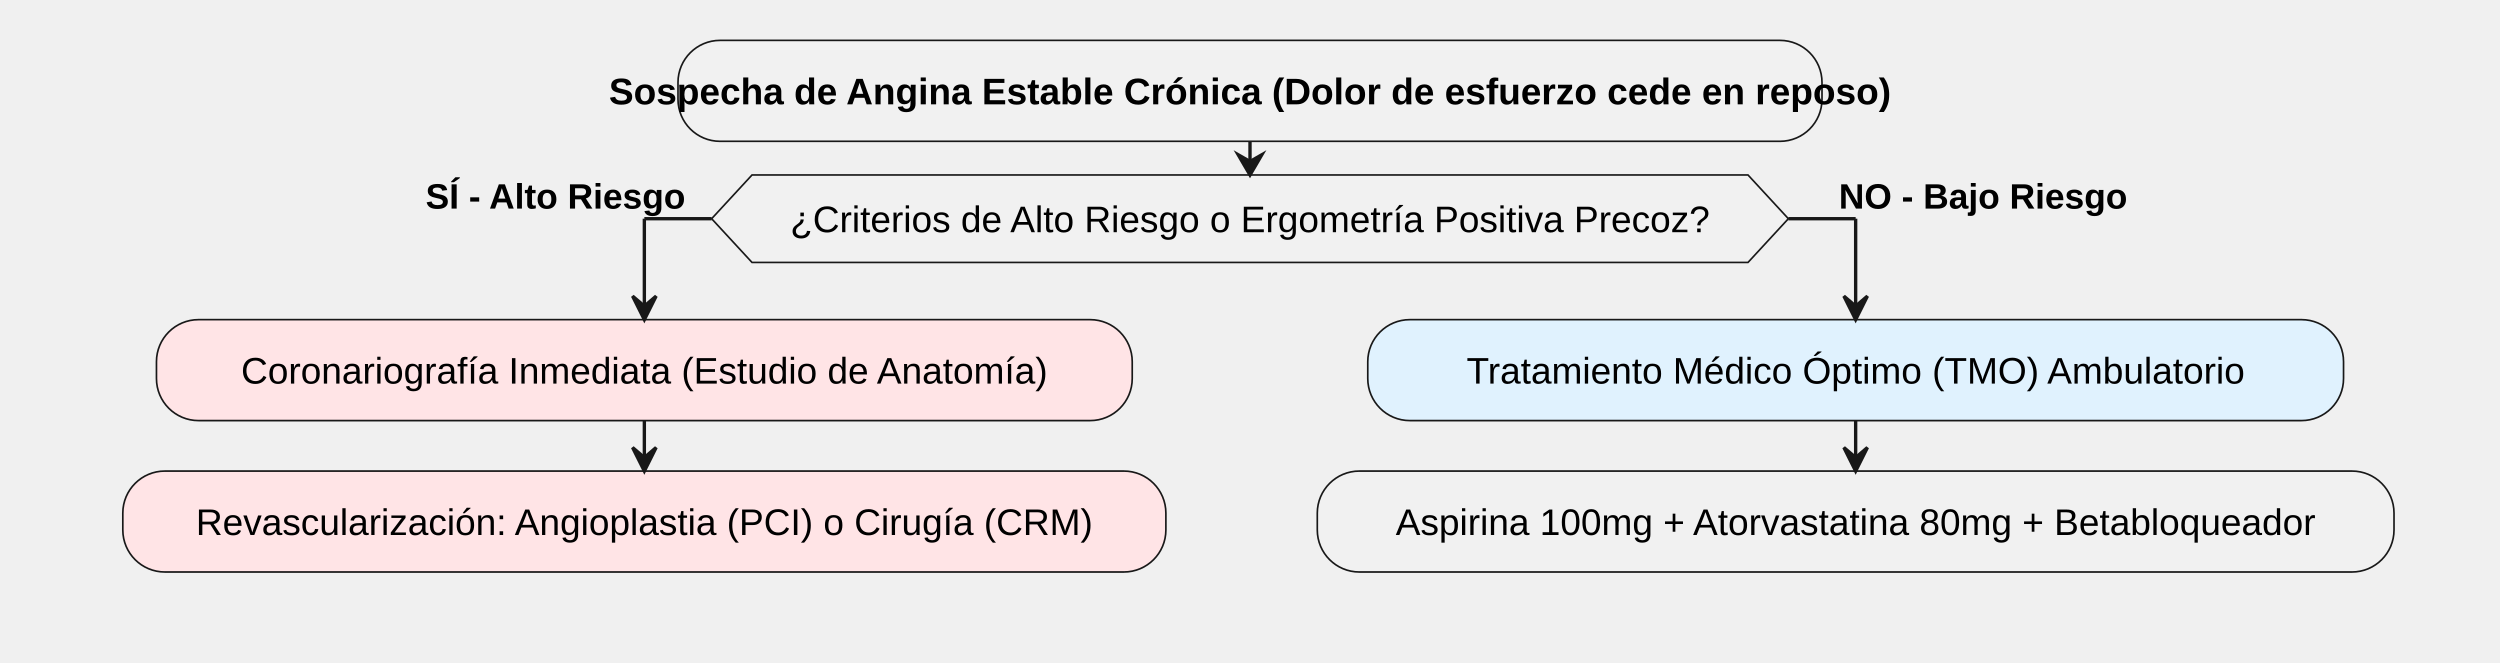
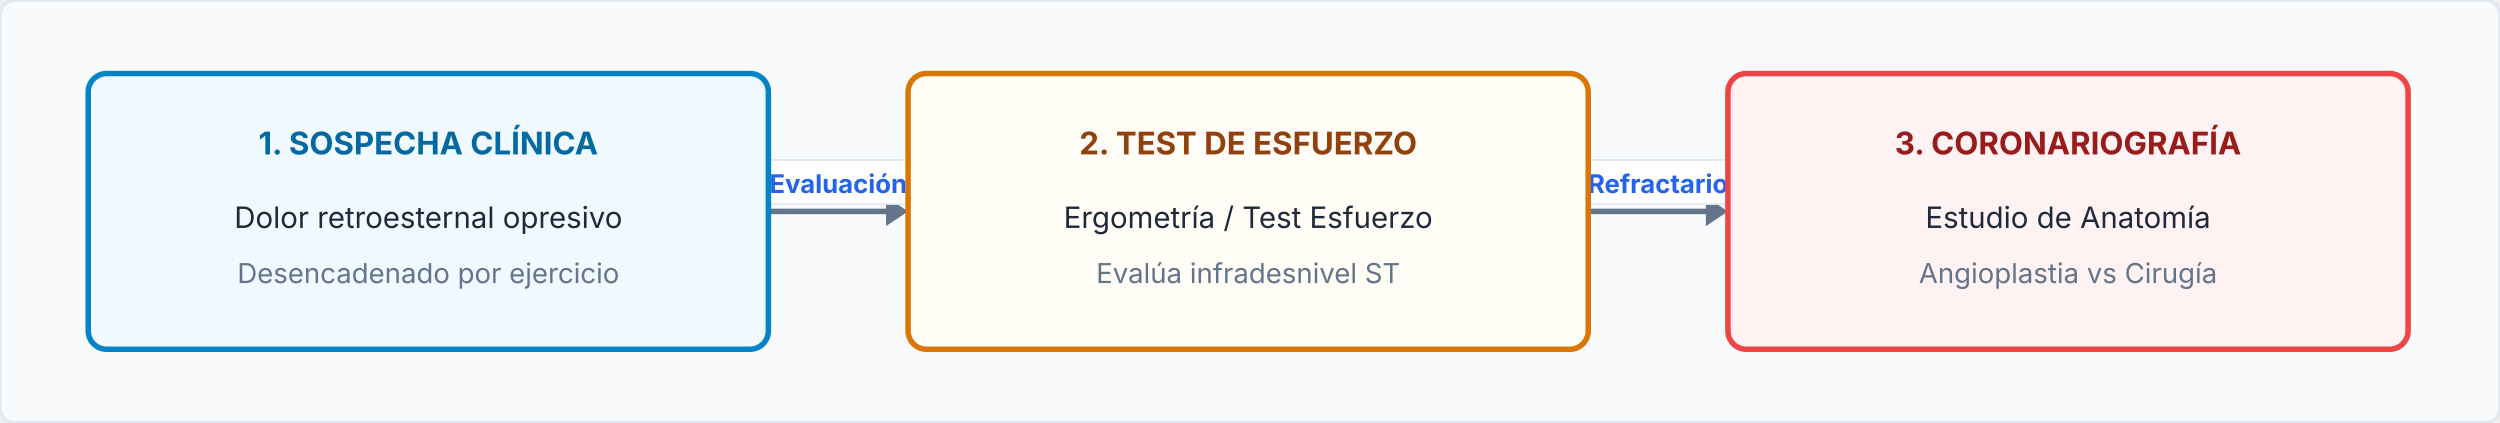
- <svg xmlns="http://www.w3.org/2000/svg" contentStyleType="text/css" data-diagram-type="ACTIVITY" height="197px" preserveAspectRatio="none" style="width:743px;height:197px;background:#FFFFFF;" version="1.1" viewBox="0 0 743 197" width="743px" zoomAndPan="magnify">
-   <defs />
+ <svg xmlns="http://www.w3.org/2000/svg" viewBox="0 0 680 115" width="100%" height="auto">
+   <rect width="680" height="115" fill="#f8fafc" rx="4" stroke="#e2e8f0" stroke-width="1" />
+   <line x1="209" y1="57.5" x2="242" y2="57.5" stroke="#64748b" stroke-width="1.5" />
+   <polygon points="247,57.5 241,53.5 241,61.5" fill="#64748b" />
+   <rect x="206" y="43.5" width="44" height="12" rx="2" fill="#ffffff" stroke="#e2e8f0" stroke-width="0.5" />
+   <text x="228" y="52.5" font-family="Inter, sans-serif" font-size="7" font-weight="700" fill="#2563eb" text-anchor="middle">Evaluación</text>
+   <line x1="432" y1="57.5" x2="465" y2="57.5" stroke="#64748b" stroke-width="1.5" />
+   <polygon points="470,57.5 464,53.5 464,61.5" fill="#64748b" />
+   <rect x="429" y="43.5" width="44" height="12" rx="2" fill="#ffffff" stroke="#e2e8f0" stroke-width="0.5" />
+   <text x="451" y="52.5" font-family="Inter, sans-serif" font-size="7" font-weight="700" fill="#2563eb" text-anchor="middle">Refractario</text>
  <g>
-     <rect fill="#F1F1F1" height="30" rx="12.5" ry="12.5" style="stroke:#181818;stroke-width:0.5;" width="340" x="201.5" y="12" />
-     <text fill="#000000" font-family="Arial, sans-serif" font-size="11" font-weight="bold" text-anchor="middle" x="371.5" y="31">Sospecha de Angina Estable Crónica (Dolor de esfuerzo cede en reposo)</text>
-     <polygon fill="#F1F1F1" points="223.5,52 519.5,52 531.5,65 519.5,78 223.5,78 211.5,65 223.5,52" style="stroke:#181818;stroke-width:0.5;stroke-linejoin:miter;stroke-miterlimit:10;" />
-     <text fill="#000000" font-family="Arial, sans-serif" font-size="11" text-anchor="middle" x="371.5" y="69">¿Criterios de Alto Riesgo o Ergometría Positiva Precoz?</text>
-     <line style="stroke:#181818;stroke-width:1;" x1="371.5" x2="371.5" y1="42" y2="52" />
-     <polygon fill="#181818" points="368,46 371.5,52 375,46 371.5,48" style="stroke:#181818;stroke-width:1;" />
-     <text fill="#000000" font-family="Arial, sans-serif" font-size="10.5" font-weight="bold" x="126.5" y="62">SÍ - Alto Riesgo</text>
-     <text fill="#000000" font-family="Arial, sans-serif" font-size="10.5" font-weight="bold" x="546.5" y="62">NO - Bajo Riesgo</text>
-     <rect fill="#FFE4E6" height="30" rx="12.5" ry="12.5" style="stroke:#181818;stroke-width:0.5;" width="290" x="46.5" y="95" />
-     <text fill="#000000" font-family="Arial, sans-serif" font-size="11" text-anchor="middle" x="191.5" y="114">Coronariografía Inmediata (Estudio de Anatomía)</text>
-     <rect fill="#FFE4E6" height="30" rx="12.5" ry="12.5" style="stroke:#181818;stroke-width:0.5;" width="310" x="36.5" y="140" />
-     <text fill="#000000" font-family="Arial, sans-serif" font-size="11" text-anchor="middle" x="191.5" y="159">Revascularización: Angioplastia (PCI) o Cirugía (CRM)</text>
-     <line style="stroke:#181818;stroke-width:1;" x1="191.5" x2="191.5" y1="125" y2="140" />
-     <polygon fill="#181818" points="188,133 191.5,140 195,133 191.5,136" style="stroke:#181818;stroke-width:1;" />
-     <rect fill="#E0F2FE" height="30" rx="12.5" ry="12.5" style="stroke:#181818;stroke-width:0.5;" width="290" x="406.5" y="95" />
-     <text fill="#000000" font-family="Arial, sans-serif" font-size="11" text-anchor="middle" x="551.5" y="114">Tratamiento Médico Óptimo (TMO) Ambulatorio</text>
-     <rect fill="#F1F1F1" height="30" rx="12.5" ry="12.5" style="stroke:#181818;stroke-width:0.5;" width="320" x="391.5" y="140" />
-     <text fill="#000000" font-family="Arial, sans-serif" font-size="11" text-anchor="middle" x="551.5" y="159">Aspirina 100mg + Atorvastatina 80mg + Betabloqueador</text>
-     <line style="stroke:#181818;stroke-width:1;" x1="551.5" x2="551.5" y1="125" y2="140" />
-     <polygon fill="#181818" points="548,133 551.5,140 555,133 551.5,136" style="stroke:#181818;stroke-width:1;" />
-     <line style="stroke:#181818;stroke-width:1;" x1="211.5" x2="191.5" y1="65" y2="65" />
-     <line style="stroke:#181818;stroke-width:1;" x1="191.5" x2="191.5" y1="65" y2="95" />
-     <polygon fill="#181818" points="188,88 191.5,95 195,88 191.5,91" style="stroke:#181818;stroke-width:1;" />
-     <line style="stroke:#181818;stroke-width:1;" x1="531.5" x2="551.5" y1="65" y2="65" />
-     <line style="stroke:#181818;stroke-width:1;" x1="551.5" x2="551.5" y1="65" y2="95" />
-     <polygon fill="#181818" points="548,88 551.5,95 555,88 551.5,91" style="stroke:#181818;stroke-width:1;" />
+     <rect x="24" y="20" width="185" height="75" rx="5" fill="#f0f9ff" stroke="#0284c7" stroke-width="1.5" />
+     <text x="116.5" y="42" font-family="Inter, sans-serif" font-size="8.5" font-weight="700" fill="#0369a1" text-anchor="middle">1. SOSPECHA CLÍNICA</text>
+     <text x="116.5" y="62" font-family="Inter, sans-serif" font-size="8" fill="#1e293b" text-anchor="middle">Dolor retroesternal opresivo</text>
+     <text x="116.5" y="77" font-family="Inter, sans-serif" font-size="7.5" fill="#64748b" text-anchor="middle">Desencadenado por ejercicio</text>
+   </g>
+   <g>
+     <rect x="247" y="20" width="185" height="75" rx="5" fill="#fffdf5" stroke="#d97706" stroke-width="1.5" />
+     <text x="339.5" y="42" font-family="Inter, sans-serif" font-size="8.5" font-weight="700" fill="#92400e" text-anchor="middle">2. TEST DE ESFUERZO</text>
+     <text x="339.5" y="62" font-family="Inter, sans-serif" font-size="8" fill="#1e293b" text-anchor="middle">Ergometría / Test Esfuerzo</text>
+     <text x="339.5" y="77" font-family="Inter, sans-serif" font-size="7.5" fill="#64748b" text-anchor="middle">Evalúa infradesnivel ST</text>
+   </g>
+   <g>
+     <rect x="470" y="20" width="185" height="75" rx="5" fill="#fef2f2" stroke="#ef4444" stroke-width="1.5" />
+     <text x="562.5" y="42" font-family="Inter, sans-serif" font-size="8.5" font-weight="700" fill="#991b1b" text-anchor="middle">3. CORONARIOGRAFÍA</text>
+     <text x="562.5" y="62" font-family="Inter, sans-serif" font-size="8" fill="#1e293b" text-anchor="middle">Estudio de Anatomía</text>
+     <text x="562.5" y="77" font-family="Inter, sans-serif" font-size="7.5" fill="#64748b" text-anchor="middle">Angioplastia vs Cirugía</text>
  </g>
</svg>
